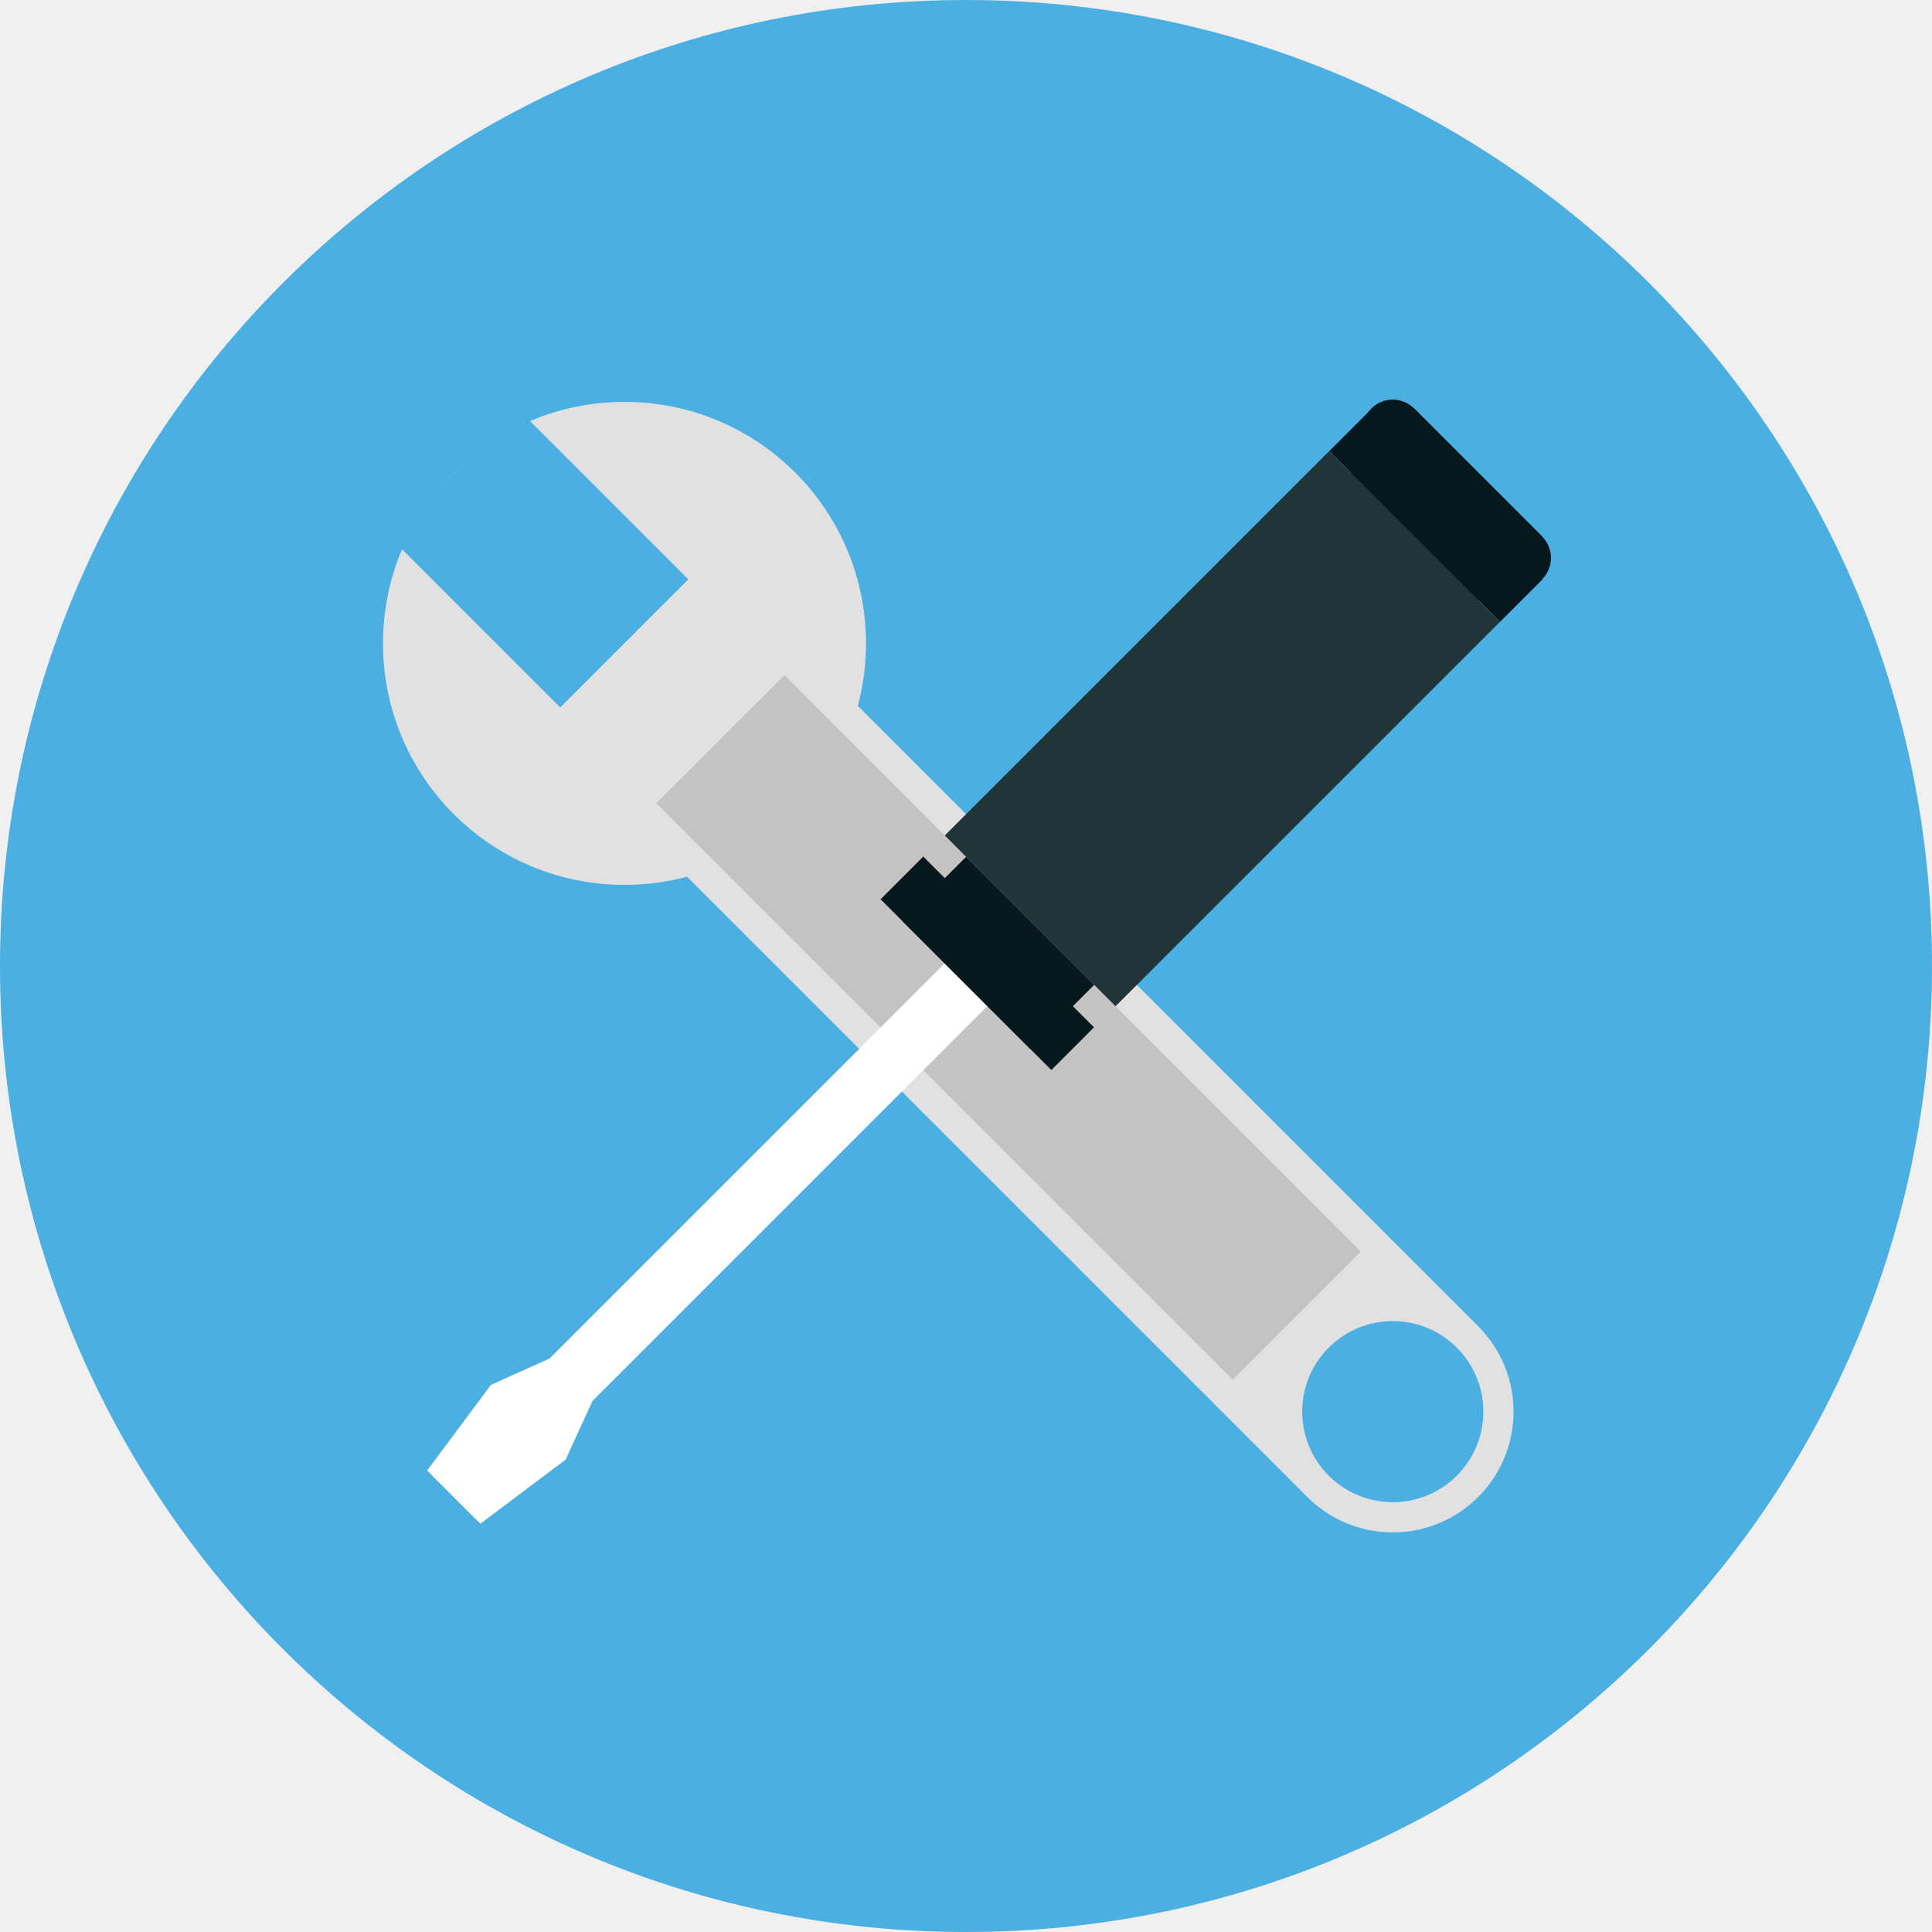
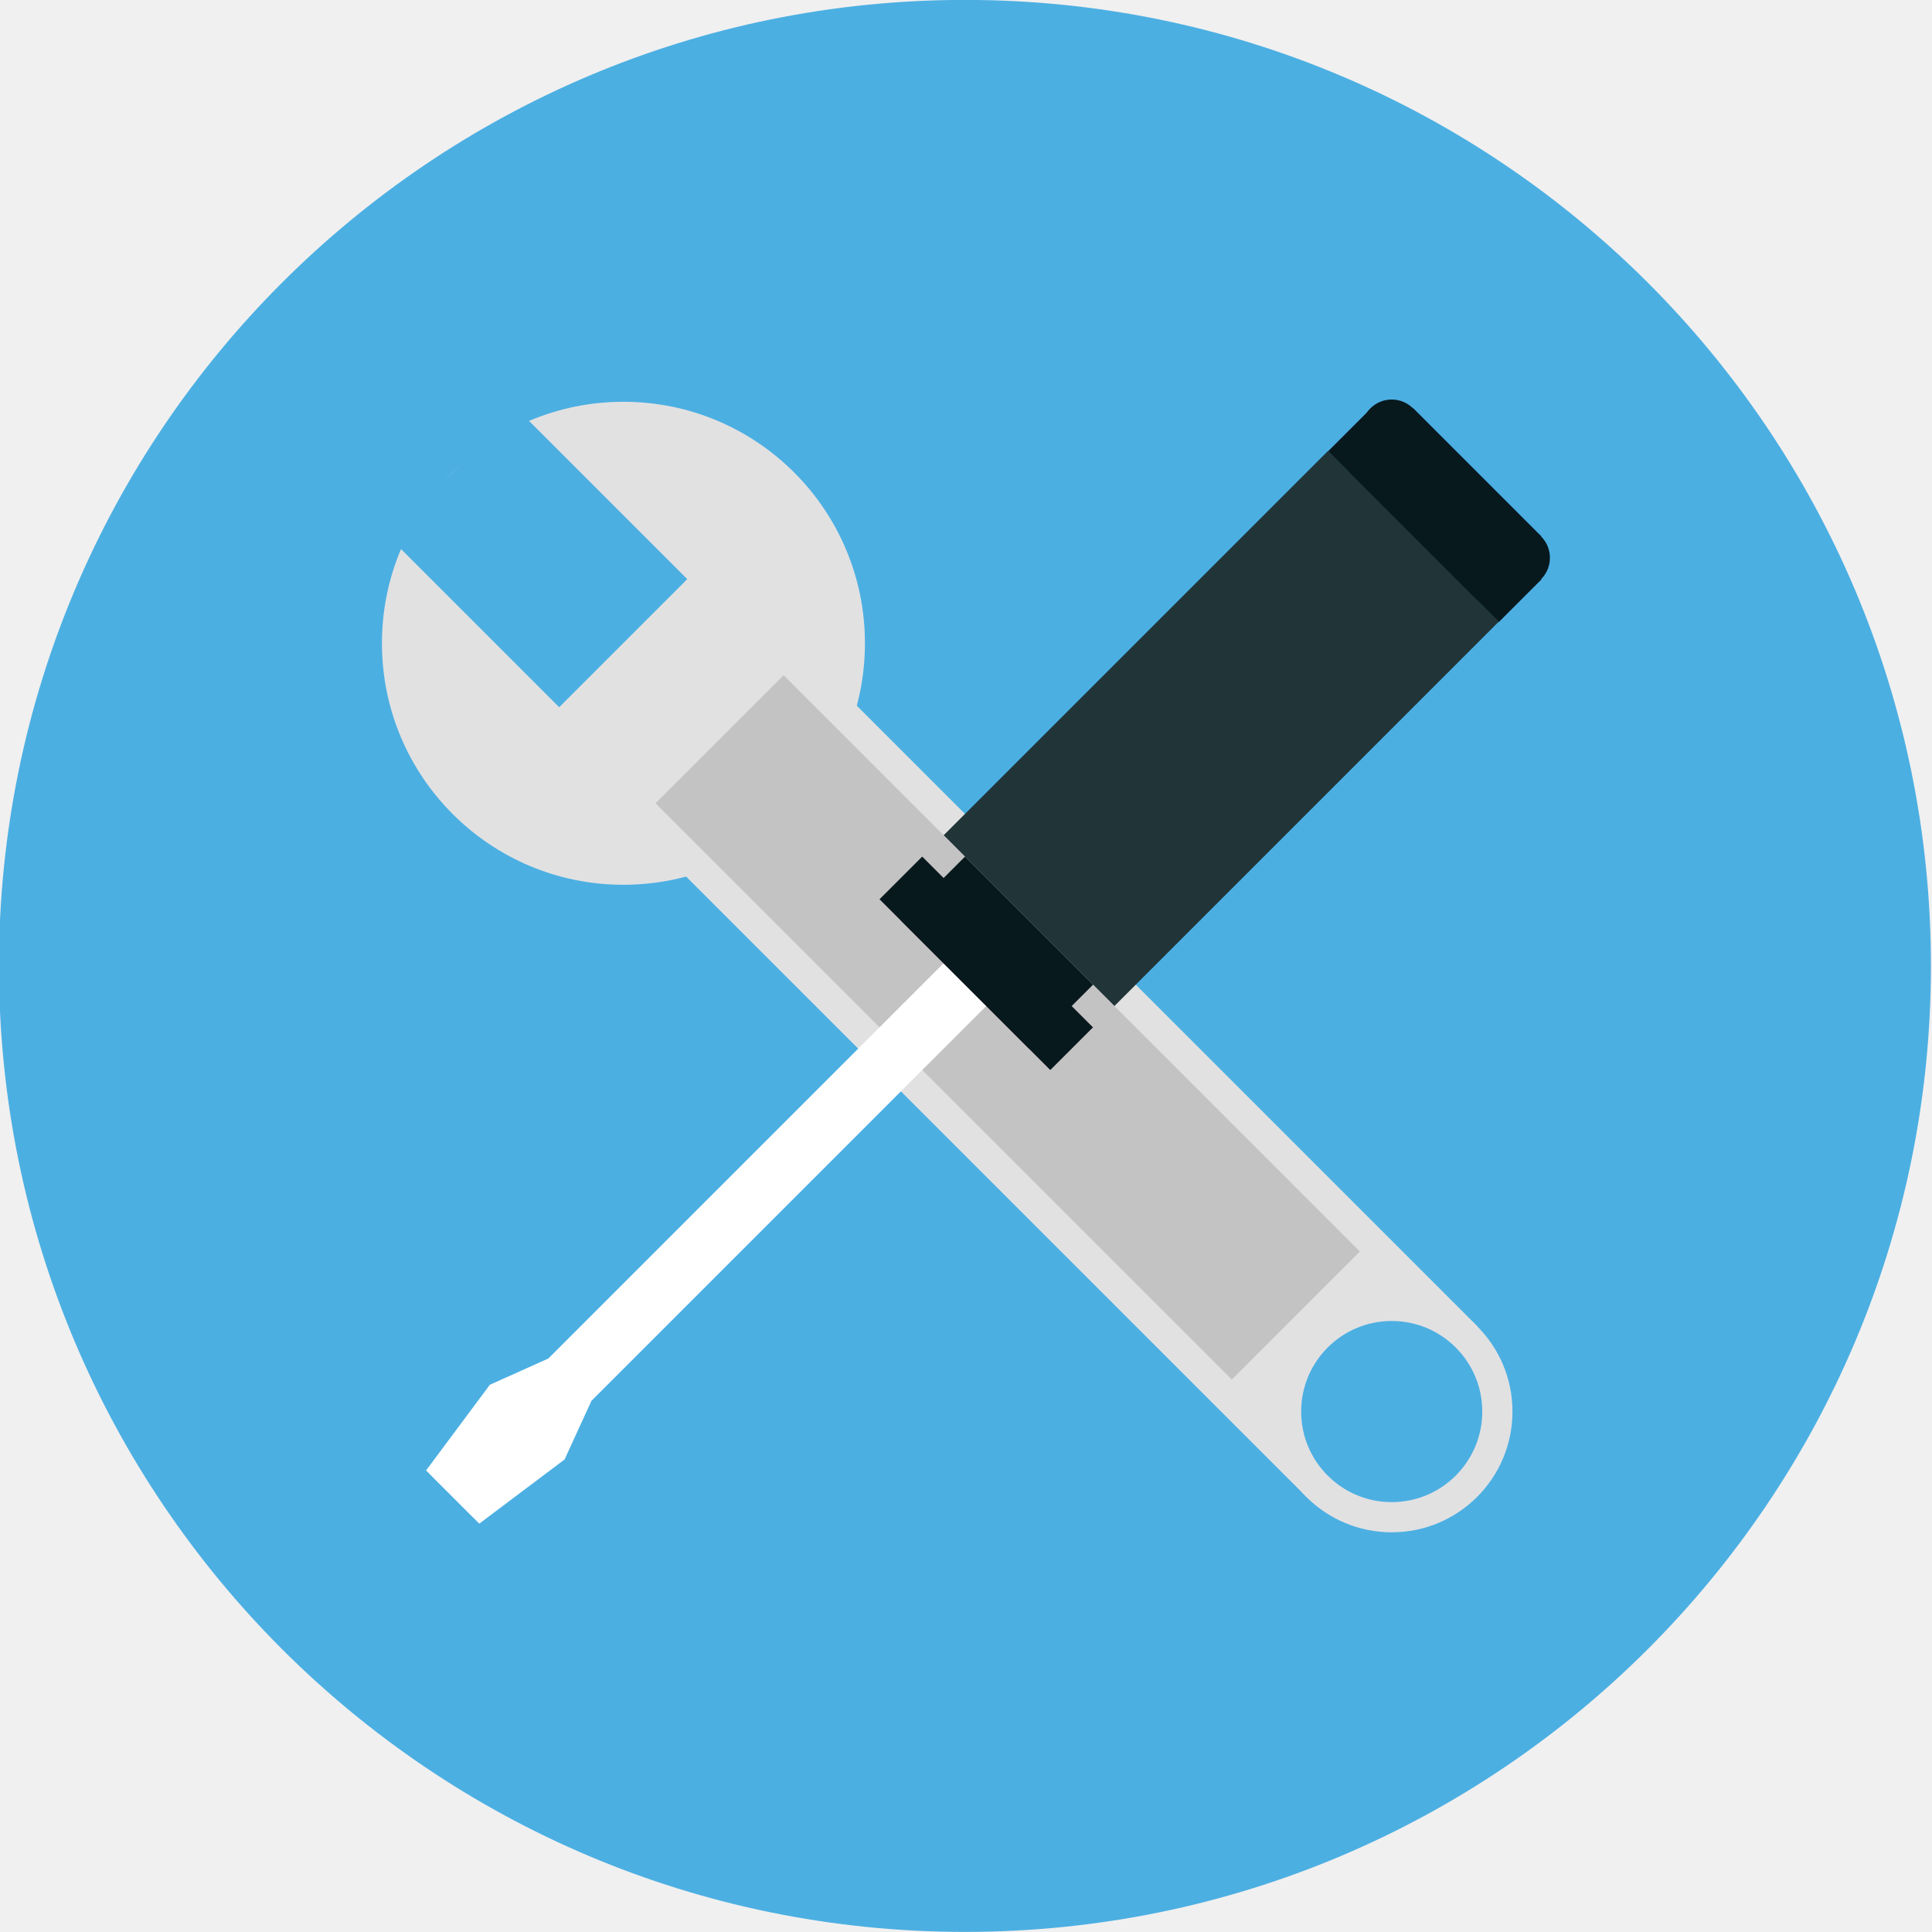
- <svg xmlns="http://www.w3.org/2000/svg" version="1.1" id="Layer_1" x="0px" y="0px" viewBox="-2335 1041 512 512" enable-background="new -2335 1041 512 512" xml:space="preserve">
-   <g id="Layer_16">
+ <svg xmlns="http://www.w3.org/2000/svg" width="40" height="40" enable-background="new -2335 1041 512 512" version="1.1" viewBox="-2335 1041 40 40" xml:space="preserve">
+   <g transform="matrix(.078125 0 0 .078125 -2152.6 959.67)">
    <g>
-       <circle fill="#4CAFE2" cx="-2079" cy="1297" r="256" />
+       <circle cx="-2079" cy="1297" r="256" fill="#4cafe2" />
    </g>
    <g>
      <g>
        <g>
          <g>
-             <circle fill="#E1E1E2" cx="-2169.5" cy="1211.5" r="64" />
+             <circle cx="-2169.5" cy="1211.5" r="64" fill="#e1e1e2" />
          </g>
        </g>
        <g>
          <g>
-             <rect x="-2216.1" y="1156.8" transform="matrix(-0.7071 0.7071 -0.7071 -0.7071 -2901.58 3579.543)" fill="#4CAFE2" width="48" height="64" />
+             <rect transform="matrix(-.7071 .7071 -.7071 -.7071 -2901.6 3579.5)" x="-2216.1" y="1156.8" width="48" height="64" fill="#4cafe2" />
          </g>
        </g>
        <g>
-           <circle fill="#E1E1E2" cx="-1965.9" cy="1415.1" r="32" />
+           <circle cx="-1965.9" cy="1415.1" r="32" fill="#e1e1e2" />
        </g>
        <g>
-           <rect x="-2099.7" y="1169.3" transform="matrix(-0.7071 0.7071 -0.7071 -0.7071 -2601.129 3704.006)" fill="#E1E1E2" width="64" height="288" />
+           <rect transform="matrix(-.7071 .7071 -.7071 -.7071 -2601.1 3704)" x="-2099.7" y="1169.3" width="64" height="288" fill="#e1e1e2" />
        </g>
        <g>
-           <circle fill="#4CAFE2" cx="-1965.9" cy="1415.1" r="24" />
+           <circle cx="-1965.9" cy="1415.1" r="24" fill="#4cafe2" />
        </g>
      </g>
      <g>
-         <rect x="-2091.7" y="1205.3" transform="matrix(-0.7071 0.7071 -0.7071 -0.7071 -2601.142 3703.972)" fill="#C4C3C4" width="48" height="216" />
+         <rect transform="matrix(-.7071 .7071 -.7071 -.7071 -2601.1 3704)" x="-2091.7" y="1205.3" width="48" height="216" fill="#c4c3c4" />
      </g>
      <g>
        <g>
-           <rect x="-2154.9" y="1273.9" transform="matrix(-0.7071 -0.7071 0.7071 -0.7071 -4633.586 820.4089)" fill="#FFFFFF" width="16" height="192" />
+           <rect transform="matrix(-.7071 -.7071 .7071 -.7071 -4633.6 820.41)" x="-2154.9" y="1273.9" width="16" height="192" fill="#fff" />
        </g>
        <g>
-           <polygon fill="#FFFFFF" points="-2221.8,1430.7 -2204.9,1408 -2189.3,1401 -2178,1412.3 -2185.1,1427.8 -2207.7,1444.8     " />
+           <polygon points="-2204.9 1408 -2189.3 1401 -2178 1412.3 -2185.1 1427.8 -2207.7 1444.8 -2221.8 1430.7" fill="#fff" />
        </g>
        <g>
-           <rect x="-2043.1" y="1162.1" transform="matrix(0.7071 0.7071 -0.7071 0.7071 283.5917 1783.545)" fill="#213538" width="64" height="144" />
+           <rect transform="matrix(.7071 .7071 -.7071 .7071 283.59 1783.5)" x="-2043.1" y="1162.1" width="64" height="144" fill="#213538" />
        </g>
        <g>
-           <rect x="-2094.5" y="1281.5" transform="matrix(0.7071 0.7071 -0.7071 0.7071 308.1942 1842.938)" fill="#08191E" width="48" height="24" />
+           <rect transform="matrix(.7071 .7071 -.7071 .7071 308.19 1842.9)" x="-2094.5" y="1281.5" width="48" height="24" fill="#08191e" />
        </g>
        <g>
-           <rect x="-2105.4" y="1288.3" transform="matrix(0.7071 0.7071 -0.7071 0.7071 309.3638 1845.77)" fill="#08191E" width="64" height="16" />
+           <rect transform="matrix(.7071 .7071 -.7071 .7071 309.36 1845.8)" x="-2105.4" y="1288.3" width="64" height="16" fill="#08191e" />
        </g>
        <g>
-           <rect x="-1975.7" y="1162.7" transform="matrix(0.7071 0.7071 -0.7071 0.7071 258.9912 1724.143)" fill="#08191E" width="48" height="24" />
+           <rect transform="matrix(.7071 .7071 -.7071 .7071 258.99 1724.1)" x="-1975.7" y="1162.7" width="48" height="24" fill="#08191e" />
        </g>
        <g>
-           <rect x="-1986.5" y="1169.5" transform="matrix(0.7071 0.7071 -0.7071 0.7071 260.163 1726.958)" fill="#08191E" width="64" height="16" />
+           <rect transform="matrix(.7071 .7071 -.7071 .7071 260.16 1727)" x="-1986.5" y="1169.5" width="64" height="16" fill="#08191e" />
        </g>
        <g>
-           <path fill="#08191E" d="M-1937.6,1183.2c3.1-3.1,8.2-3.1,11.3,0s3.1,8.2,0,11.3c-3.1,3.1-8.2,3.1-11.3,0      C-1940.7,1191.4-1940.7,1186.3-1937.6,1183.2z" />
+           <path d="m-1937.6 1183.2c3.1-3.1 8.2-3.1 11.3 0s3.1 8.2 0 11.3-8.2 3.1-11.3 0-3.1-8.2 0-11.3z" fill="#08191e" />
        </g>
        <g>
-           <circle fill="#08191E" cx="-1965.9" cy="1154.9" r="8" />
+           <circle cx="-1965.9" cy="1154.9" r="8" fill="#08191e" />
        </g>
      </g>
    </g>
  </g>
-   <g id="Layer_1_1_">
- </g>
</svg>
